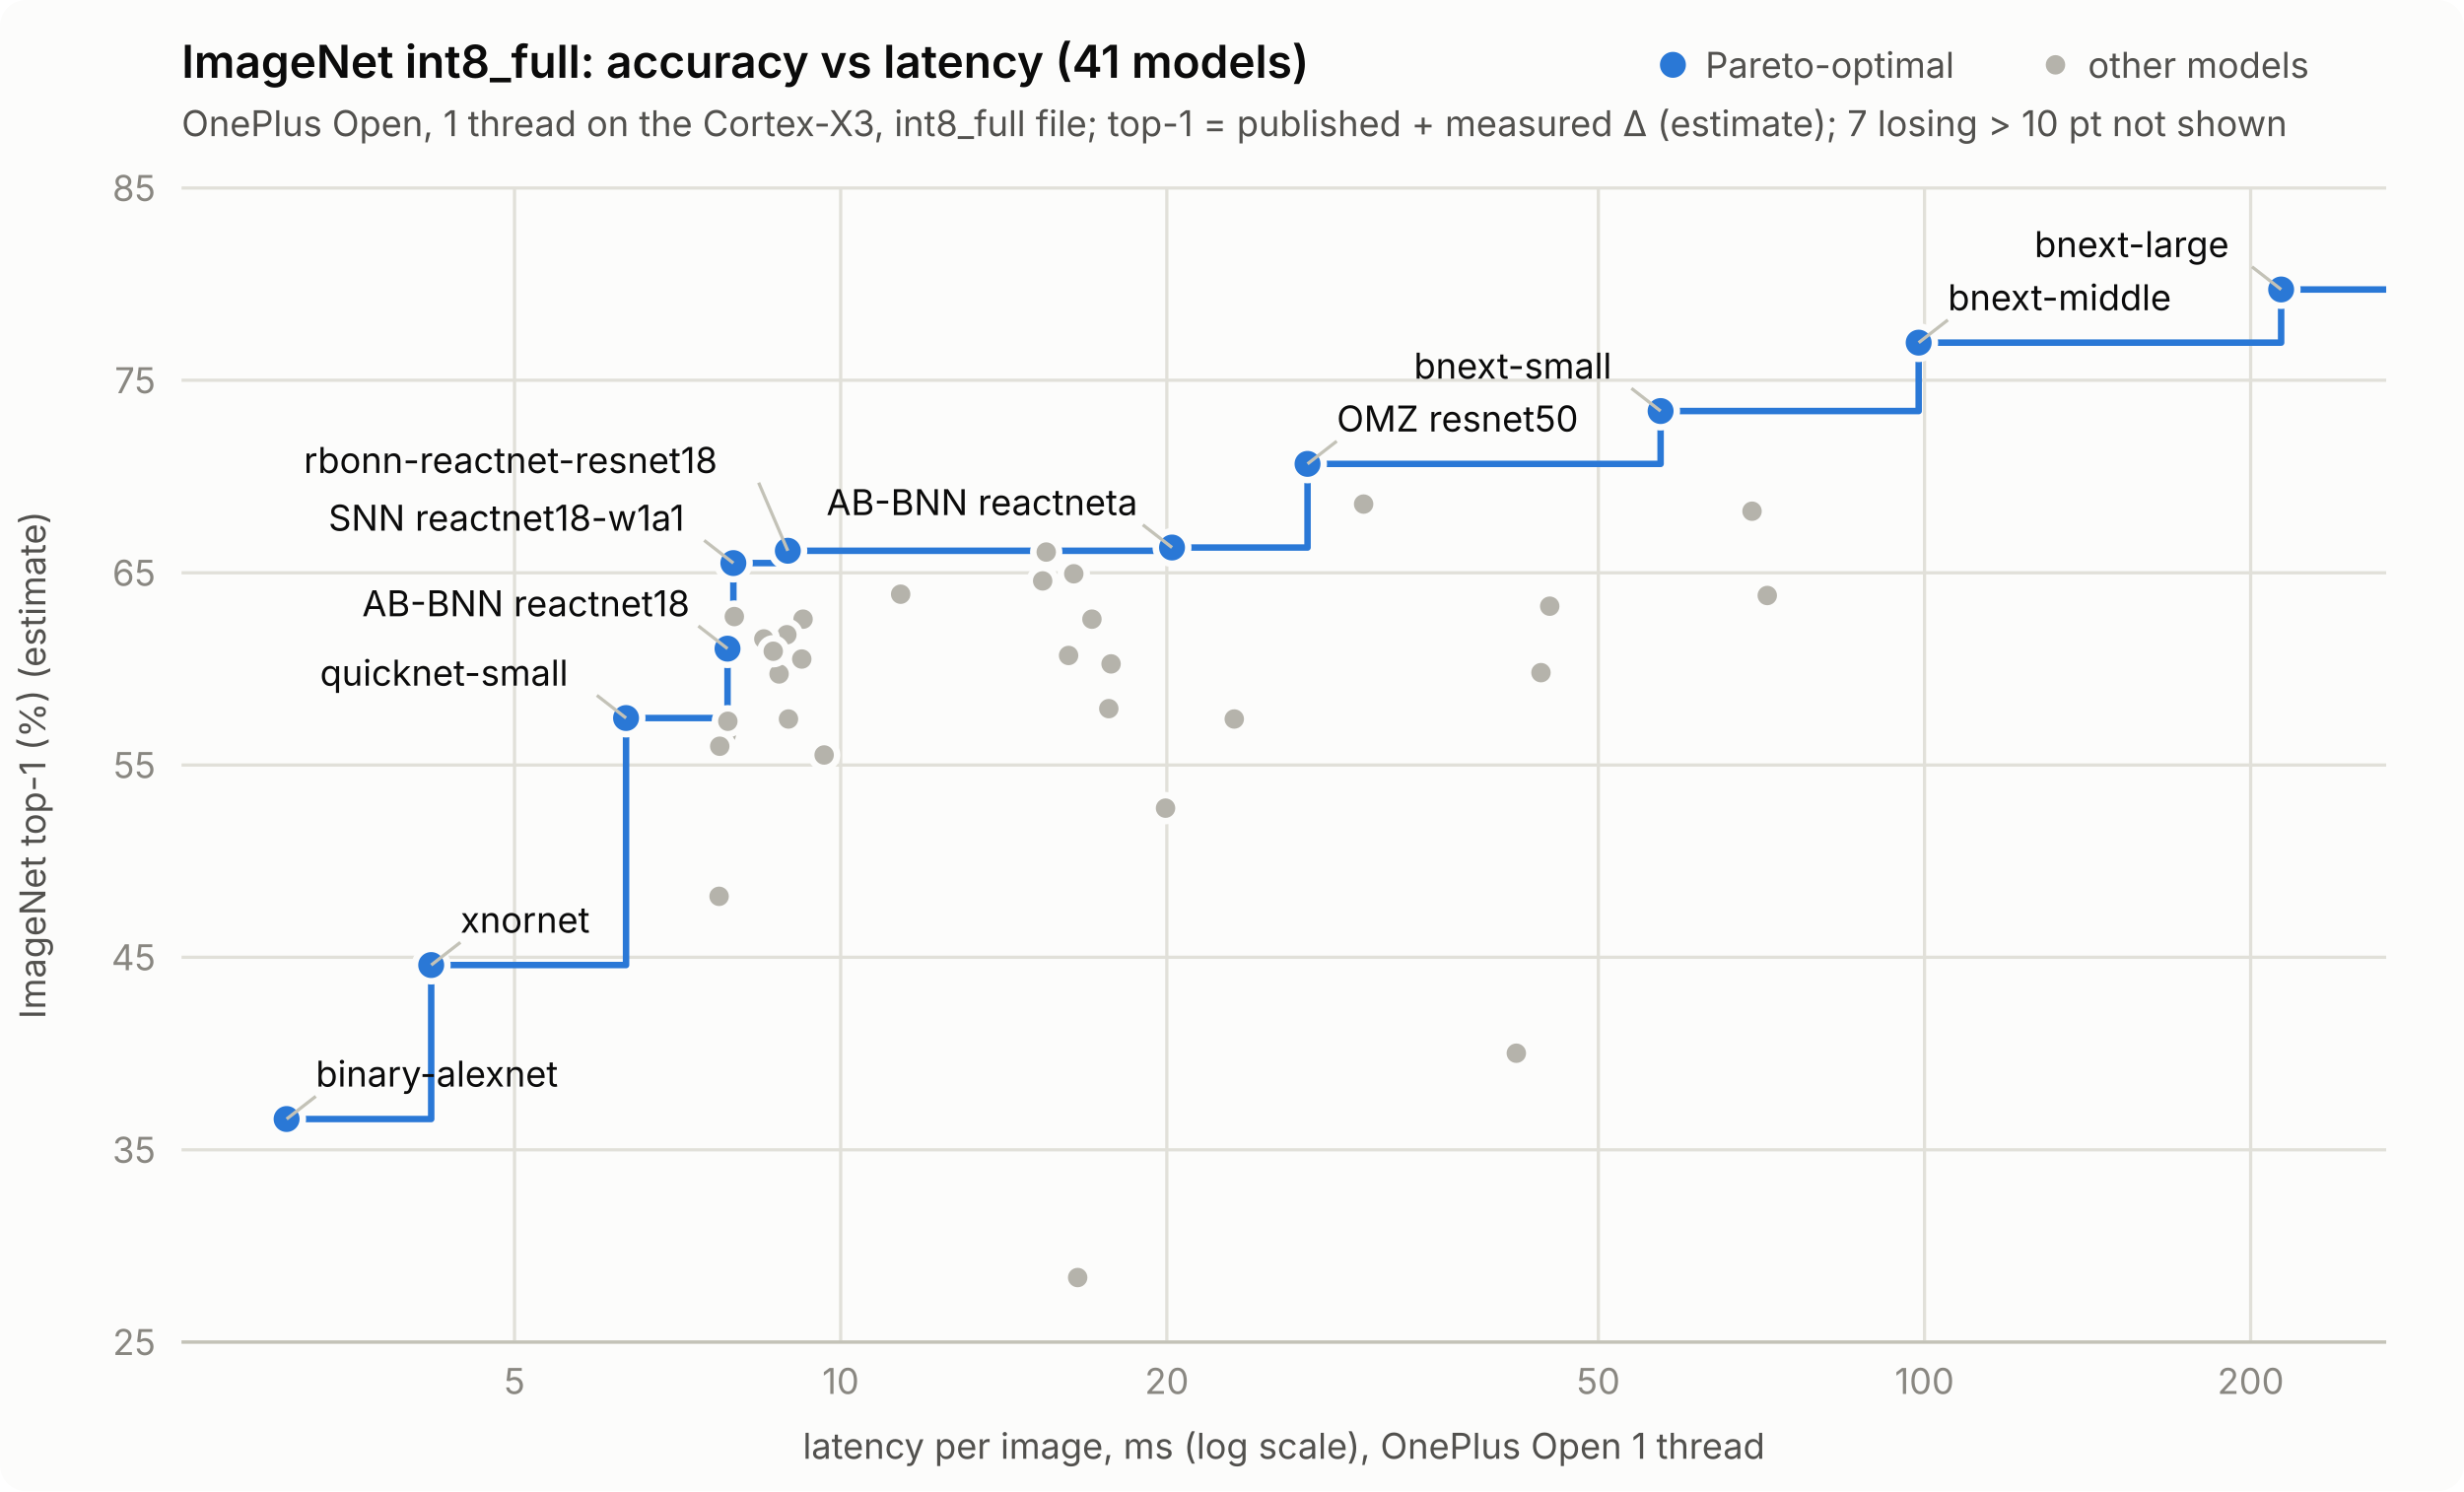
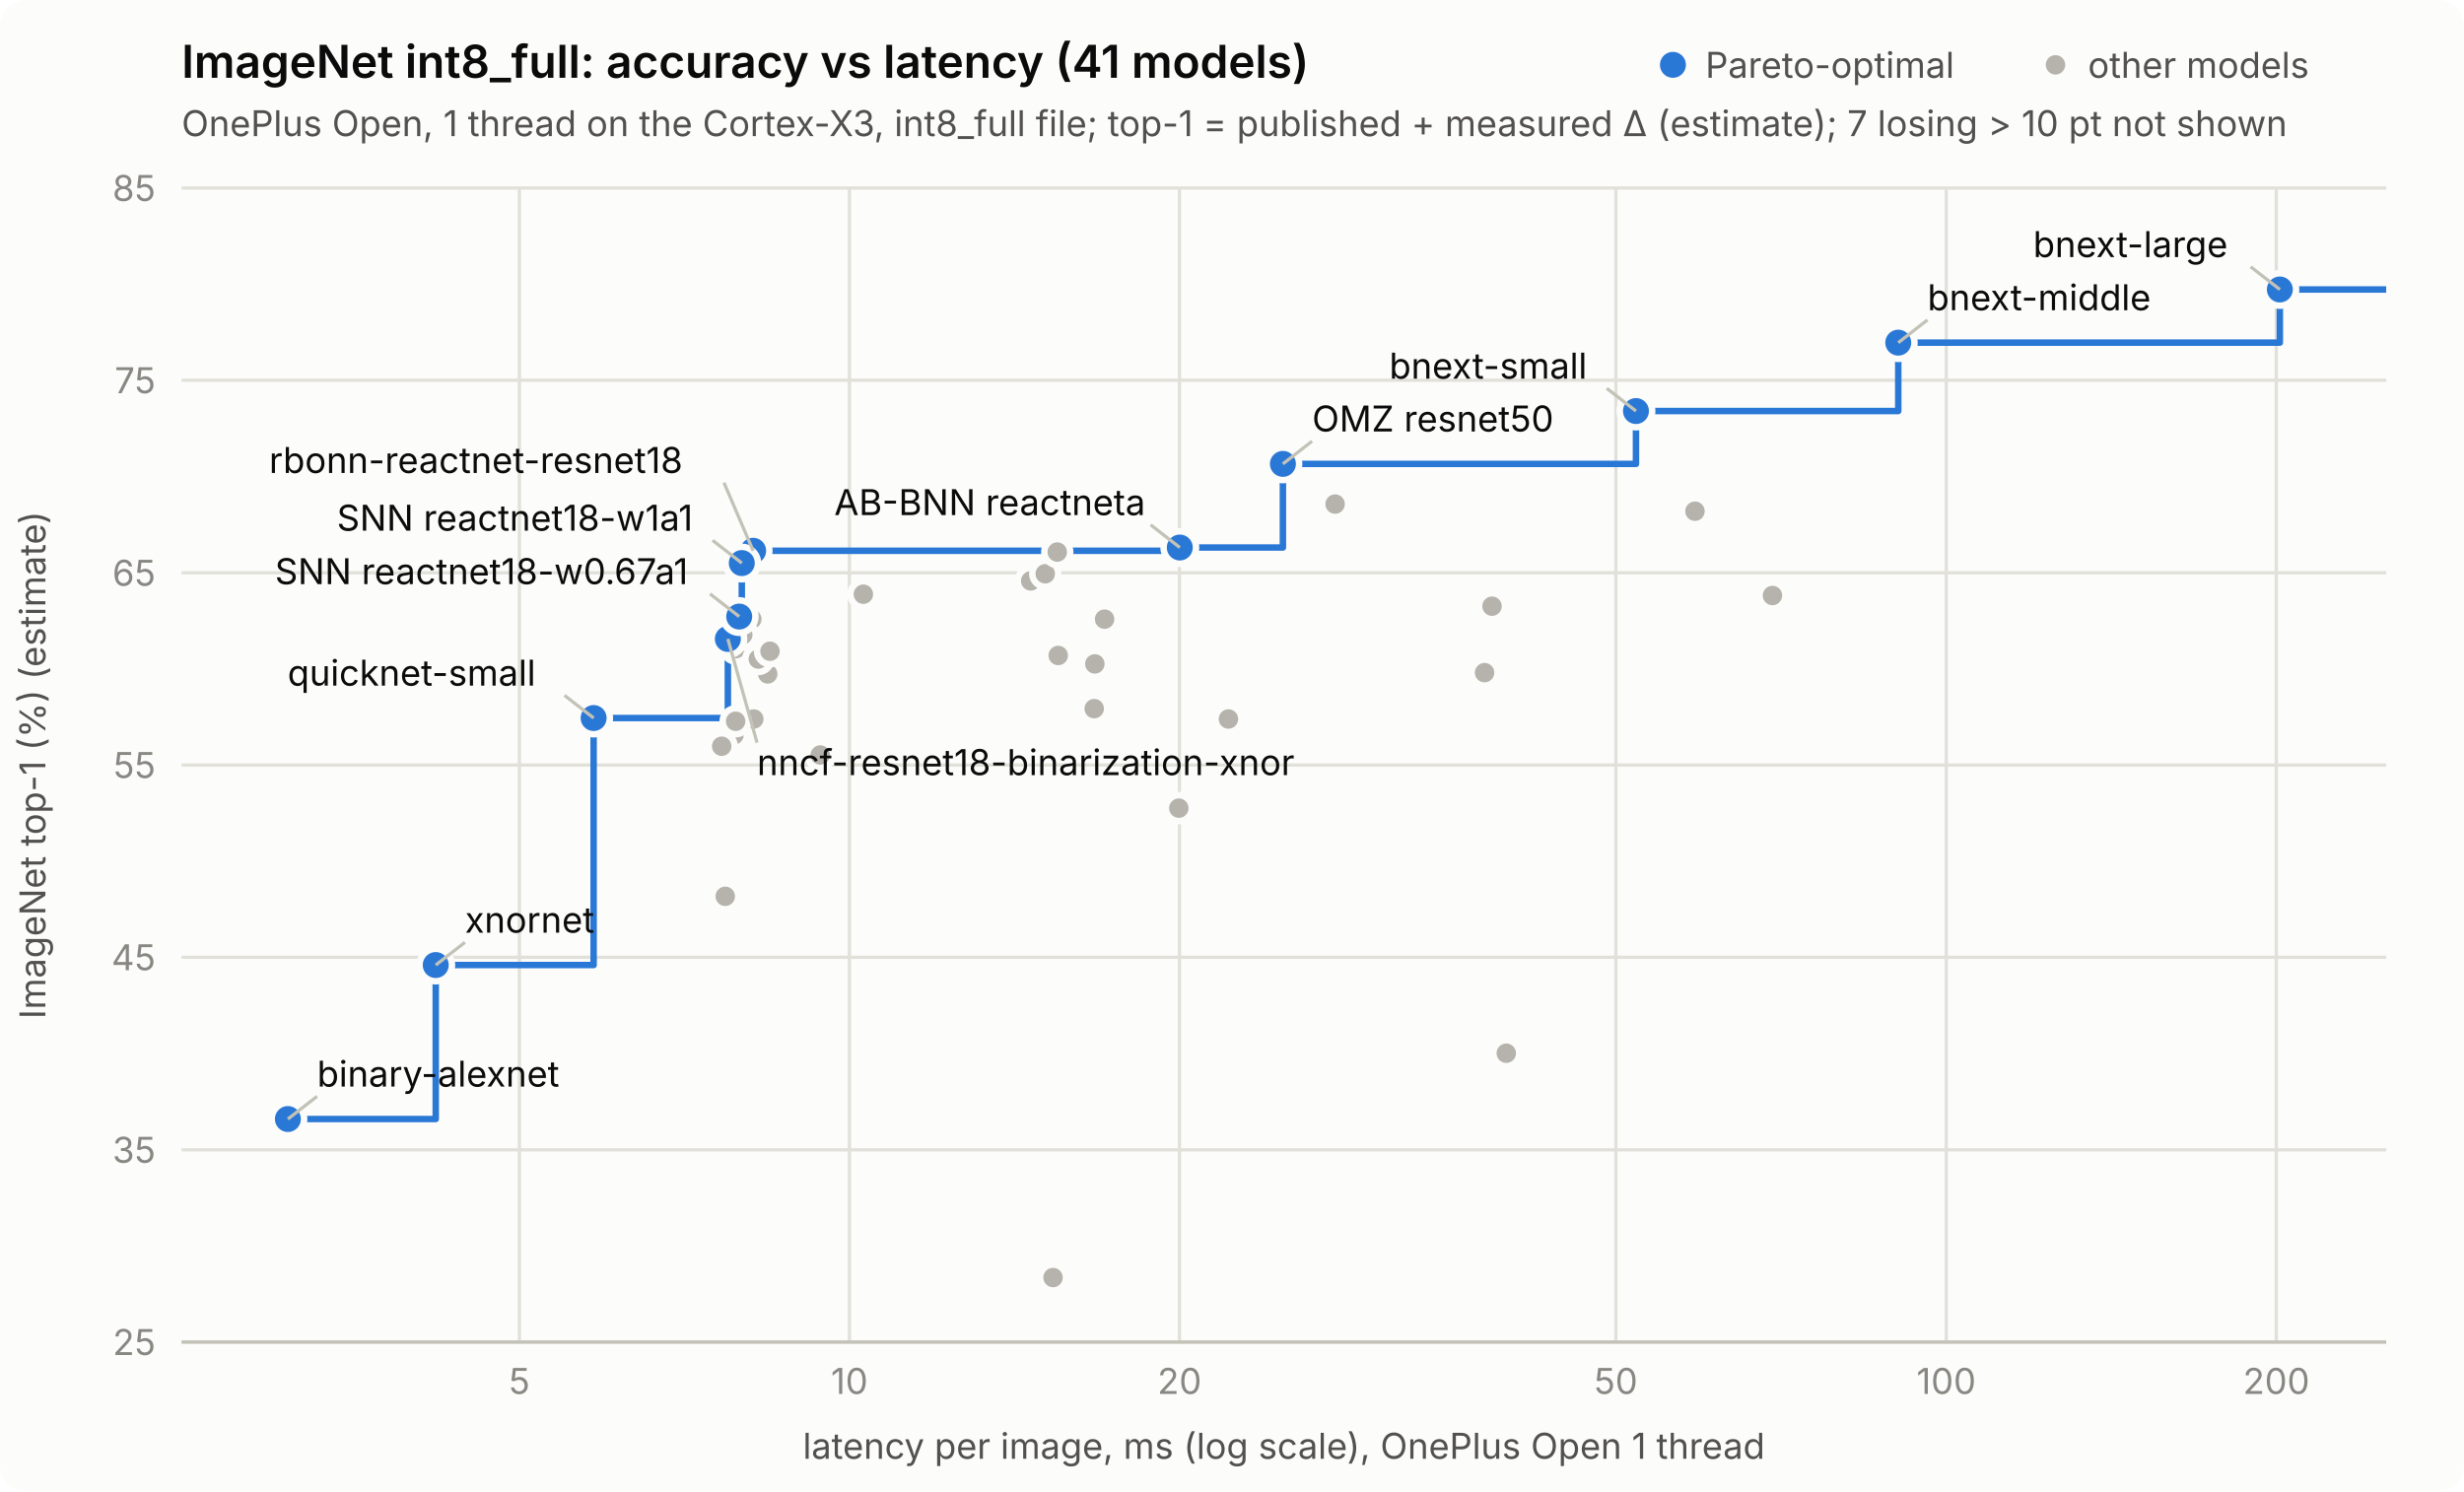
<svg xmlns="http://www.w3.org/2000/svg" viewBox="0 0 760 460" width="760" height="460" role="img" aria-label="ImageNet int8_full: accuracy vs latency (41 models)">
  <style>svg{font-family:system-ui,-apple-system,'Segoe UI',sans-serif} .tick{font-size:11px;font-variant-numeric:tabular-nums} .title{font-size:14px;font-weight:600} .sub,.alabel,.lab{font-size:11px} .hit{fill:#000;fill-opacity:0} .bg{fill:#fcfcfb} .grid{stroke:#e1e0d9;stroke-width:1} .axis{stroke:#c3c2b7;stroke-width:1} .tick{fill:#898781} .title{fill:#0b0b0b} .sub,.alabel{fill:#52514e} .lab{fill:#0b0b0b} .front{fill:none;stroke:#2a78d6;stroke-width:2;stroke-linejoin:round} .dot-f{fill:#2a78d6;stroke:#fcfcfb;stroke-width:2} .dot-o{fill:#b5b3ab;stroke:#fcfcfb;stroke-width:2} .hit:hover + .dot-o,.hit:hover + .dot-f{stroke:#0b0b0b} @media (prefers-color-scheme: dark){.bg{fill:#1a1a19} .grid{stroke:#2c2c2a;stroke-width:1} .axis{stroke:#383835;stroke-width:1} .tick{fill:#898781} .title{fill:#f0efec} .sub,.alabel{fill:#c3c2b7} .lab{fill:#f0efec} .front{fill:none;stroke:#3987e5;stroke-width:2;stroke-linejoin:round} .dot-f{fill:#3987e5;stroke:#1a1a19;stroke-width:2} .dot-o{fill:#6b6a65;stroke:#1a1a19;stroke-width:2} .hit:hover + .dot-o,.hit:hover + .dot-f{stroke:#f0efec}}</style>
  <rect class="bg" x="0" y="0" width="760" height="460" rx="8" />
  <text class="title" x="56" y="24">ImageNet int8_full: accuracy vs latency (41 models)</text>
  <text class="sub" x="56" y="42">OnePlus Open, 1 thread on the Cortex-X3, int8_full file; top-1 = published + measured Δ (estimate); 7 losing &gt; 10 pt not shown</text>
  <line class="grid" x1="56" x2="736" y1="414.0" y2="414.0" />
  <text class="tick" x="48" y="418.0" text-anchor="end">25</text>
  <line class="grid" x1="56" x2="736" y1="354.7" y2="354.7" />
  <text class="tick" x="48" y="358.7" text-anchor="end">35</text>
  <line class="grid" x1="56" x2="736" y1="295.3" y2="295.3" />
  <text class="tick" x="48" y="299.3" text-anchor="end">45</text>
  <line class="grid" x1="56" x2="736" y1="236.0" y2="236.0" />
  <text class="tick" x="48" y="240.0" text-anchor="end">55</text>
  <line class="grid" x1="56" x2="736" y1="176.7" y2="176.7" />
  <text class="tick" x="48" y="180.7" text-anchor="end">65</text>
  <line class="grid" x1="56" x2="736" y1="117.3" y2="117.3" />
  <text class="tick" x="48" y="121.3" text-anchor="end">75</text>
  <line class="grid" x1="56" x2="736" y1="58.0" y2="58.0" />
  <text class="tick" x="48" y="62.0" text-anchor="end">85</text>
-   <line class="grid" x1="158.7" x2="158.7" y1="58" y2="414" />
-   <text class="tick" x="158.7" y="430" text-anchor="middle">5</text>
-   <line class="grid" x1="259.3" x2="259.3" y1="58" y2="414" />
-   <text class="tick" x="259.3" y="430" text-anchor="middle">10</text>
-   <line class="grid" x1="359.9" x2="359.9" y1="58" y2="414" />
-   <text class="tick" x="359.9" y="430" text-anchor="middle">20</text>
-   <line class="grid" x1="493.0" x2="493.0" y1="58" y2="414" />
-   <text class="tick" x="493.0" y="430" text-anchor="middle">50</text>
-   <line class="grid" x1="593.6" x2="593.6" y1="58" y2="414" />
-   <text class="tick" x="593.6" y="430" text-anchor="middle">100</text>
-   <line class="grid" x1="694.2" x2="694.2" y1="58" y2="414" />
-   <text class="tick" x="694.2" y="430" text-anchor="middle">200</text>
+   <line class="grid" x1="160.2" x2="160.2" y1="58" y2="414" />
+   <text class="tick" x="160.2" y="430" text-anchor="middle">5</text>
+   <line class="grid" x1="262.0" x2="262.0" y1="58" y2="414" />
+   <text class="tick" x="262.0" y="430" text-anchor="middle">10</text>
+   <line class="grid" x1="363.8" x2="363.8" y1="58" y2="414" />
+   <text class="tick" x="363.8" y="430" text-anchor="middle">20</text>
+   <line class="grid" x1="498.4" x2="498.4" y1="58" y2="414" />
+   <text class="tick" x="498.4" y="430" text-anchor="middle">50</text>
+   <line class="grid" x1="600.3" x2="600.3" y1="58" y2="414" />
+   <text class="tick" x="600.3" y="430" text-anchor="middle">100</text>
+   <line class="grid" x1="702.1" x2="702.1" y1="58" y2="414" />
+   <text class="tick" x="702.1" y="430" text-anchor="middle">200</text>
  <line class="axis" x1="56" x2="736" y1="414" y2="414" />
  <text class="alabel" x="396.0" y="450" text-anchor="middle">latency per image, ms (log scale), OnePlus Open 1 thread</text>
  <text class="alabel" transform="translate(14 236.0) rotate(-90)" text-anchor="middle">ImageNet top-1 (%) (estimate)</text>
-   <path class="front" d="M88.4,345.2 H133.0 V297.7 H193.1 V221.5 H224.4 V200.1 H226.2 V173.7 H243.0 V169.9 H361.5 V168.9 H403.3 V143.1 H512.2 V126.8 H591.8 V105.7 H703.6 V89.3 H736.0" />
-   <g>
-     <circle class="hit" cx="321.6" cy="179.2" r="12" />
-     <circle class="dot-o" cx="321.6" cy="179.2" r="4" />
-   </g>
-   <g>
-     <circle class="hit" cx="540.4" cy="157.7" r="12" />
-     <circle class="dot-o" cx="540.4" cy="157.7" r="4" />
-   </g>
-   <g>
-     <circle class="hit" cx="478.0" cy="187.0" r="12" />
-     <circle class="dot-o" cx="478.0" cy="187.0" r="4" />
-   </g>
-   <g>
-     <circle class="hit" cx="475.3" cy="207.5" r="12" />
-     <circle class="dot-o" cx="475.3" cy="207.5" r="4" />
-   </g>
-   <g>
-     <circle class="hit" cx="467.7" cy="324.9" r="12" />
-     <circle class="dot-o" cx="467.7" cy="324.9" r="4" />
-   </g>
-   <g>
-     <circle class="hit" cx="332.4" cy="394.1" r="12" />
-     <circle class="dot-o" cx="332.4" cy="394.1" r="4" />
-   </g>
-   <g>
-     <circle class="hit" cx="342.0" cy="218.6" r="12" />
-     <circle class="dot-o" cx="342.0" cy="218.6" r="4" />
-   </g>
-   <g>
-     <circle class="hit" cx="240.3" cy="207.9" r="12" />
-     <circle class="dot-o" cx="240.3" cy="207.9" r="4" />
-   </g>
-   <g>
-     <circle class="hit" cx="380.7" cy="221.8" r="12" />
-     <circle class="dot-o" cx="380.7" cy="221.8" r="4" />
-   </g>
-   <g>
-     <circle class="hit" cx="545.1" cy="183.7" r="12" />
-     <circle class="dot-o" cx="545.1" cy="183.7" r="4" />
-   </g>
-   <g>
-     <circle class="hit" cx="420.6" cy="155.5" r="12" />
-     <circle class="dot-o" cx="420.6" cy="155.5" r="4" />
-   </g>
-   <g>
-     <circle class="hit" cx="224.0" cy="226.7" r="12" />
-     <circle class="dot-o" cx="224.0" cy="226.7" r="4" />
-   </g>
-   <g>
-     <circle class="hit" cx="222.0" cy="230.2" r="12" />
-     <circle class="dot-o" cx="222.0" cy="230.2" r="4" />
-   </g>
-   <g>
-     <circle class="hit" cx="342.7" cy="204.8" r="12" />
-     <circle class="dot-o" cx="342.7" cy="204.8" r="4" />
-   </g>
-   <g>
-     <circle class="hit" cx="243.2" cy="221.8" r="12" />
-     <circle class="dot-o" cx="243.2" cy="221.8" r="4" />
-   </g>
-   <g>
-     <circle class="hit" cx="224.5" cy="222.5" r="12" />
-     <circle class="dot-o" cx="224.5" cy="222.5" r="4" />
-   </g>
-   <g>
-     <circle class="hit" cx="359.5" cy="249.3" r="12" />
-     <circle class="dot-o" cx="359.5" cy="249.3" r="4" />
-   </g>
-   <g>
-     <circle class="hit" cx="247.7" cy="191.0" r="12" />
-     <circle class="dot-o" cx="247.7" cy="191.0" r="4" />
-   </g>
-   <g>
-     <circle class="hit" cx="331.2" cy="177.0" r="12" />
-     <circle class="dot-o" cx="331.2" cy="177.0" r="4" />
-   </g>
-   <g>
-     <circle class="hit" cx="322.7" cy="170.3" r="12" />
-     <circle class="dot-o" cx="322.7" cy="170.3" r="4" />
-   </g>
-   <g>
-     <circle class="hit" cx="277.8" cy="183.3" r="12" />
-     <circle class="dot-o" cx="277.8" cy="183.3" r="4" />
-   </g>
-   <g>
-     <circle class="hit" cx="242.7" cy="195.8" r="12" />
-     <circle class="dot-o" cx="242.7" cy="195.8" r="4" />
-   </g>
-   <g>
-     <circle class="hit" cx="235.6" cy="197.1" r="12" />
-     <circle class="dot-o" cx="235.6" cy="197.1" r="4" />
-   </g>
-   <g>
-     <circle class="hit" cx="247.3" cy="203.3" r="12" />
-     <circle class="dot-o" cx="247.3" cy="203.3" r="4" />
-   </g>
-   <g>
-     <circle class="hit" cx="336.8" cy="191.0" r="12" />
-     <circle class="dot-o" cx="336.8" cy="191.0" r="4" />
-   </g>
-   <g>
-     <circle class="hit" cx="329.6" cy="202.2" r="12" />
-     <circle class="dot-o" cx="329.6" cy="202.2" r="4" />
-   </g>
-   <g>
-     <circle class="hit" cx="238.5" cy="200.9" r="12" />
-     <circle class="dot-o" cx="238.5" cy="200.9" r="4" />
-   </g>
-   <g>
-     <circle class="hit" cx="254.2" cy="232.9" r="12" />
-     <circle class="dot-o" cx="254.2" cy="232.9" r="4" />
-   </g>
-   <g>
-     <circle class="hit" cx="226.5" cy="190.2" r="12" />
-     <circle class="dot-o" cx="226.5" cy="190.2" r="4" />
-   </g>
-   <g>
-     <circle class="hit" cx="221.8" cy="276.5" r="12" />
-     <circle class="dot-o" cx="221.8" cy="276.5" r="4" />
-   </g>
-   <g>
-     <circle class="hit" cx="224.4" cy="200.1" r="12" />
-     <circle class="dot-f" cx="224.4" cy="200.1" r="5" />
-   </g>
-   <g>
-     <circle class="hit" cx="361.5" cy="168.9" r="12" />
-     <circle class="dot-f" cx="361.5" cy="168.9" r="5" />
-   </g>
-   <g>
-     <circle class="hit" cx="703.6" cy="89.3" r="12" />
-     <circle class="dot-f" cx="703.6" cy="89.3" r="5" />
-   </g>
-   <g>
-     <circle class="hit" cx="591.8" cy="105.7" r="12" />
-     <circle class="dot-f" cx="591.8" cy="105.7" r="5" />
-   </g>
-   <g>
-     <circle class="hit" cx="512.2" cy="126.8" r="12" />
-     <circle class="dot-f" cx="512.2" cy="126.8" r="5" />
-   </g>
-   <g>
-     <circle class="hit" cx="88.4" cy="345.2" r="12" />
-     <circle class="dot-f" cx="88.4" cy="345.2" r="5" />
-   </g>
-   <g>
-     <circle class="hit" cx="193.1" cy="221.5" r="12" />
-     <circle class="dot-f" cx="193.1" cy="221.5" r="5" />
-   </g>
-   <g>
-     <circle class="hit" cx="133.0" cy="297.7" r="12" />
-     <circle class="dot-f" cx="133.0" cy="297.7" r="5" />
-   </g>
-   <g>
-     <circle class="hit" cx="403.3" cy="143.1" r="12" />
-     <circle class="dot-f" cx="403.3" cy="143.1" r="5" />
-   </g>
-   <g>
-     <circle class="hit" cx="243.0" cy="169.9" r="12" />
-     <circle class="dot-f" cx="243.0" cy="169.9" r="5" />
-   </g>
-   <g>
-     <circle class="hit" cx="226.2" cy="173.7" r="12" />
-     <circle class="dot-f" cx="226.2" cy="173.7" r="5" />
-   </g>
-   <line class="axis" x1="88.4" y1="345.2" x2="97.4" y2="338.2" />
-   <text class="lab" x="97.4" y="335.2">binary-alexnet</text>
-   <line class="axis" x1="133.0" y1="297.7" x2="142.0" y2="290.7" />
-   <text class="lab" x="142.0" y="287.7">xnornet</text>
-   <line class="axis" x1="193.1" y1="221.5" x2="184.1" y2="214.5" />
-   <text class="lab" x="98.7" y="211.5">quicknet-small</text>
-   <line class="axis" x1="224.4" y1="200.1" x2="215.4" y2="193.1" />
-   <text class="lab" x="111.7" y="190.1">AB-BNN reactnet18</text>
-   <line class="axis" x1="226.2" y1="173.7" x2="217.2" y2="166.7" />
-   <text class="lab" x="101.3" y="163.7">SNN reactnet18-w1a1</text>
-   <line class="axis" x1="243.0" y1="169.9" x2="234.0" y2="148.9" />
-   <text class="lab" x="93.7" y="145.9">rbonn-reactnet-resnet18</text>
-   <line class="axis" x1="361.5" y1="168.9" x2="352.5" y2="161.9" />
-   <text class="lab" x="254.9" y="158.9">AB-BNN reactneta</text>
-   <line class="axis" x1="403.3" y1="143.1" x2="412.3" y2="136.1" />
-   <text class="lab" x="412.3" y="133.1">OMZ resnet50</text>
-   <line class="axis" x1="512.2" y1="126.8" x2="503.2" y2="119.8" />
-   <text class="lab" x="436.1" y="116.8">bnext-small</text>
-   <line class="axis" x1="591.8" y1="105.7" x2="600.8" y2="98.7" />
-   <text class="lab" x="600.8" y="95.7">bnext-middle</text>
-   <line class="axis" x1="703.6" y1="89.3" x2="694.6" y2="82.3" />
-   <text class="lab" x="627.5" y="79.3">bnext-large</text>
+   <path class="front" d="M88.8,345.2 H134.4 V297.7 H183.1 V221.5 H224.5 V197.1 H228.0 V190.2 H228.8 V173.7 H232.3 V169.9 H363.9 V168.9 H395.7 V143.1 H504.6 V126.8 H585.5 V105.7 H703.2 V89.3 H736.0" />
+   <g>
+     <circle class="hit" cx="227.0" cy="200.1" r="12" />
+     <circle class="dot-o" cx="227.0" cy="200.1" r="4" />
+   </g>
+   <g>
+     <circle class="hit" cx="317.9" cy="179.2" r="12" />
+     <circle class="dot-o" cx="317.9" cy="179.2" r="4" />
+   </g>
+   <g>
+     <circle class="hit" cx="522.8" cy="157.7" r="12" />
+     <circle class="dot-o" cx="522.8" cy="157.7" r="4" />
+   </g>
+   <g>
+     <circle class="hit" cx="460.2" cy="187.0" r="12" />
+     <circle class="dot-o" cx="460.2" cy="187.0" r="4" />
+   </g>
+   <g>
+     <circle class="hit" cx="457.9" cy="207.5" r="12" />
+     <circle class="dot-o" cx="457.9" cy="207.5" r="4" />
+   </g>
+   <g>
+     <circle class="hit" cx="464.6" cy="324.9" r="12" />
+     <circle class="dot-o" cx="464.6" cy="324.9" r="4" />
+   </g>
+   <g>
+     <circle class="hit" cx="324.8" cy="394.1" r="12" />
+     <circle class="dot-o" cx="324.8" cy="394.1" r="4" />
+   </g>
+   <g>
+     <circle class="hit" cx="337.5" cy="218.6" r="12" />
+     <circle class="dot-o" cx="337.5" cy="218.6" r="4" />
+   </g>
+   <g>
+     <circle class="hit" cx="236.8" cy="207.9" r="12" />
+     <circle class="dot-o" cx="236.8" cy="207.9" r="4" />
+   </g>
+   <g>
+     <circle class="hit" cx="378.9" cy="221.8" r="12" />
+     <circle class="dot-o" cx="378.9" cy="221.8" r="4" />
+   </g>
+   <g>
+     <circle class="hit" cx="546.7" cy="183.7" r="12" />
+     <circle class="dot-o" cx="546.7" cy="183.7" r="4" />
+   </g>
+   <g>
+     <circle class="hit" cx="411.8" cy="155.5" r="12" />
+     <circle class="dot-o" cx="411.8" cy="155.5" r="4" />
+   </g>
+   <g>
+     <circle class="hit" cx="226.4" cy="226.7" r="12" />
+     <circle class="dot-o" cx="226.4" cy="226.7" r="4" />
+   </g>
+   <g>
+     <circle class="hit" cx="222.6" cy="230.2" r="12" />
+     <circle class="dot-o" cx="222.6" cy="230.2" r="4" />
+   </g>
+   <g>
+     <circle class="hit" cx="337.7" cy="204.8" r="12" />
+     <circle class="dot-o" cx="337.7" cy="204.8" r="4" />
+   </g>
+   <g>
+     <circle class="hit" cx="232.5" cy="221.8" r="12" />
+     <circle class="dot-o" cx="232.5" cy="221.8" r="4" />
+   </g>
+   <g>
+     <circle class="hit" cx="226.9" cy="222.5" r="12" />
+     <circle class="dot-o" cx="226.9" cy="222.5" r="4" />
+   </g>
+   <g>
+     <circle class="hit" cx="363.6" cy="249.3" r="12" />
+     <circle class="dot-o" cx="363.6" cy="249.3" r="4" />
+   </g>
+   <g>
+     <circle class="hit" cx="231.9" cy="191.0" r="12" />
+     <circle class="dot-o" cx="231.9" cy="191.0" r="4" />
+   </g>
+   <g>
+     <circle class="hit" cx="322.4" cy="177.0" r="12" />
+     <circle class="dot-o" cx="322.4" cy="177.0" r="4" />
+   </g>
+   <g>
+     <circle class="hit" cx="326.1" cy="170.3" r="12" />
+     <circle class="dot-o" cx="326.1" cy="170.3" r="4" />
+   </g>
+   <g>
+     <circle class="hit" cx="266.3" cy="183.3" r="12" />
+     <circle class="dot-o" cx="266.3" cy="183.3" r="4" />
+   </g>
+   <g>
+     <circle class="hit" cx="229.1" cy="195.8" r="12" />
+     <circle class="dot-o" cx="229.1" cy="195.8" r="4" />
+   </g>
+   <g>
+     <circle class="hit" cx="233.9" cy="203.3" r="12" />
+     <circle class="dot-o" cx="233.9" cy="203.3" r="4" />
+   </g>
+   <g>
+     <circle class="hit" cx="340.7" cy="191.0" r="12" />
+     <circle class="dot-o" cx="340.7" cy="191.0" r="4" />
+   </g>
+   <g>
+     <circle class="hit" cx="326.4" cy="202.2" r="12" />
+     <circle class="dot-o" cx="326.4" cy="202.2" r="4" />
+   </g>
+   <g>
+     <circle class="hit" cx="237.5" cy="200.9" r="12" />
+     <circle class="dot-o" cx="237.5" cy="200.9" r="4" />
+   </g>
+   <g>
+     <circle class="hit" cx="253.0" cy="232.9" r="12" />
+     <circle class="dot-o" cx="253.0" cy="232.9" r="4" />
+   </g>
+   <g>
+     <circle class="hit" cx="223.7" cy="276.5" r="12" />
+     <circle class="dot-o" cx="223.7" cy="276.5" r="4" />
+   </g>
+   <g>
+     <circle class="hit" cx="363.9" cy="168.9" r="12" />
+     <circle class="dot-f" cx="363.9" cy="168.9" r="5" />
+   </g>
+   <g>
+     <circle class="hit" cx="703.2" cy="89.3" r="12" />
+     <circle class="dot-f" cx="703.2" cy="89.3" r="5" />
+   </g>
+   <g>
+     <circle class="hit" cx="585.5" cy="105.7" r="12" />
+     <circle class="dot-f" cx="585.5" cy="105.7" r="5" />
+   </g>
+   <g>
+     <circle class="hit" cx="504.6" cy="126.8" r="12" />
+     <circle class="dot-f" cx="504.6" cy="126.8" r="5" />
+   </g>
+   <g>
+     <circle class="hit" cx="88.8" cy="345.2" r="12" />
+     <circle class="dot-f" cx="88.8" cy="345.2" r="5" />
+   </g>
+   <g>
+     <circle class="hit" cx="183.1" cy="221.5" r="12" />
+     <circle class="dot-f" cx="183.1" cy="221.5" r="5" />
+   </g>
+   <g>
+     <circle class="hit" cx="134.4" cy="297.7" r="12" />
+     <circle class="dot-f" cx="134.4" cy="297.7" r="5" />
+   </g>
+   <g>
+     <circle class="hit" cx="224.5" cy="197.1" r="12" />
+     <circle class="dot-f" cx="224.5" cy="197.1" r="5" />
+   </g>
+   <g>
+     <circle class="hit" cx="395.7" cy="143.1" r="12" />
+     <circle class="dot-f" cx="395.7" cy="143.1" r="5" />
+   </g>
+   <g>
+     <circle class="hit" cx="232.3" cy="169.9" r="12" />
+     <circle class="dot-f" cx="232.3" cy="169.9" r="5" />
+   </g>
+   <g>
+     <circle class="hit" cx="228.0" cy="190.2" r="12" />
+     <circle class="dot-f" cx="228.0" cy="190.2" r="5" />
+   </g>
+   <g>
+     <circle class="hit" cx="228.8" cy="173.7" r="12" />
+     <circle class="dot-f" cx="228.8" cy="173.7" r="5" />
+   </g>
+   <line class="axis" x1="88.8" y1="345.2" x2="97.8" y2="338.2" />
+   <text class="lab" x="97.8" y="335.2">binary-alexnet</text>
+   <line class="axis" x1="134.4" y1="297.7" x2="143.4" y2="290.7" />
+   <text class="lab" x="143.4" y="287.7">xnornet</text>
+   <line class="axis" x1="183.1" y1="221.5" x2="174.1" y2="214.5" />
+   <text class="lab" x="88.7" y="211.5">quicknet-small</text>
+   <line class="axis" x1="224.5" y1="197.1" x2="233.5" y2="229.1" />
+   <text class="lab" x="233.5" y="239.1">nncf-resnet18-binarization-xnor</text>
+   <line class="axis" x1="228.0" y1="190.2" x2="219.0" y2="183.2" />
+   <text class="lab" x="84.8" y="180.2">SNN reactnet18-w0.67a1</text>
+   <line class="axis" x1="228.8" y1="173.7" x2="219.8" y2="166.7" />
+   <text class="lab" x="103.9" y="163.7">SNN reactnet18-w1a1</text>
+   <line class="axis" x1="232.3" y1="169.9" x2="223.3" y2="148.9" />
+   <text class="lab" x="83.0" y="145.9">rbonn-reactnet-resnet18</text>
+   <line class="axis" x1="363.9" y1="168.9" x2="354.9" y2="161.9" />
+   <text class="lab" x="257.3" y="158.9">AB-BNN reactneta</text>
+   <line class="axis" x1="395.7" y1="143.1" x2="404.7" y2="136.1" />
+   <text class="lab" x="404.7" y="133.1">OMZ resnet50</text>
+   <line class="axis" x1="504.6" y1="126.8" x2="495.6" y2="119.8" />
+   <text class="lab" x="428.5" y="116.8">bnext-small</text>
+   <line class="axis" x1="585.5" y1="105.7" x2="594.5" y2="98.7" />
+   <text class="lab" x="594.5" y="95.7">bnext-middle</text>
+   <line class="axis" x1="703.2" y1="89.3" x2="694.2" y2="82.3" />
+   <text class="lab" x="627.1" y="79.3">bnext-large</text>
  <circle class="dot-f" cx="516" cy="20" r="5" />
  <text class="sub" x="526" y="24">Pareto-optimal</text>
  <circle class="dot-o" cx="634" cy="20" r="4" />
  <text class="sub" x="644" y="24">other models</text>
</svg>
